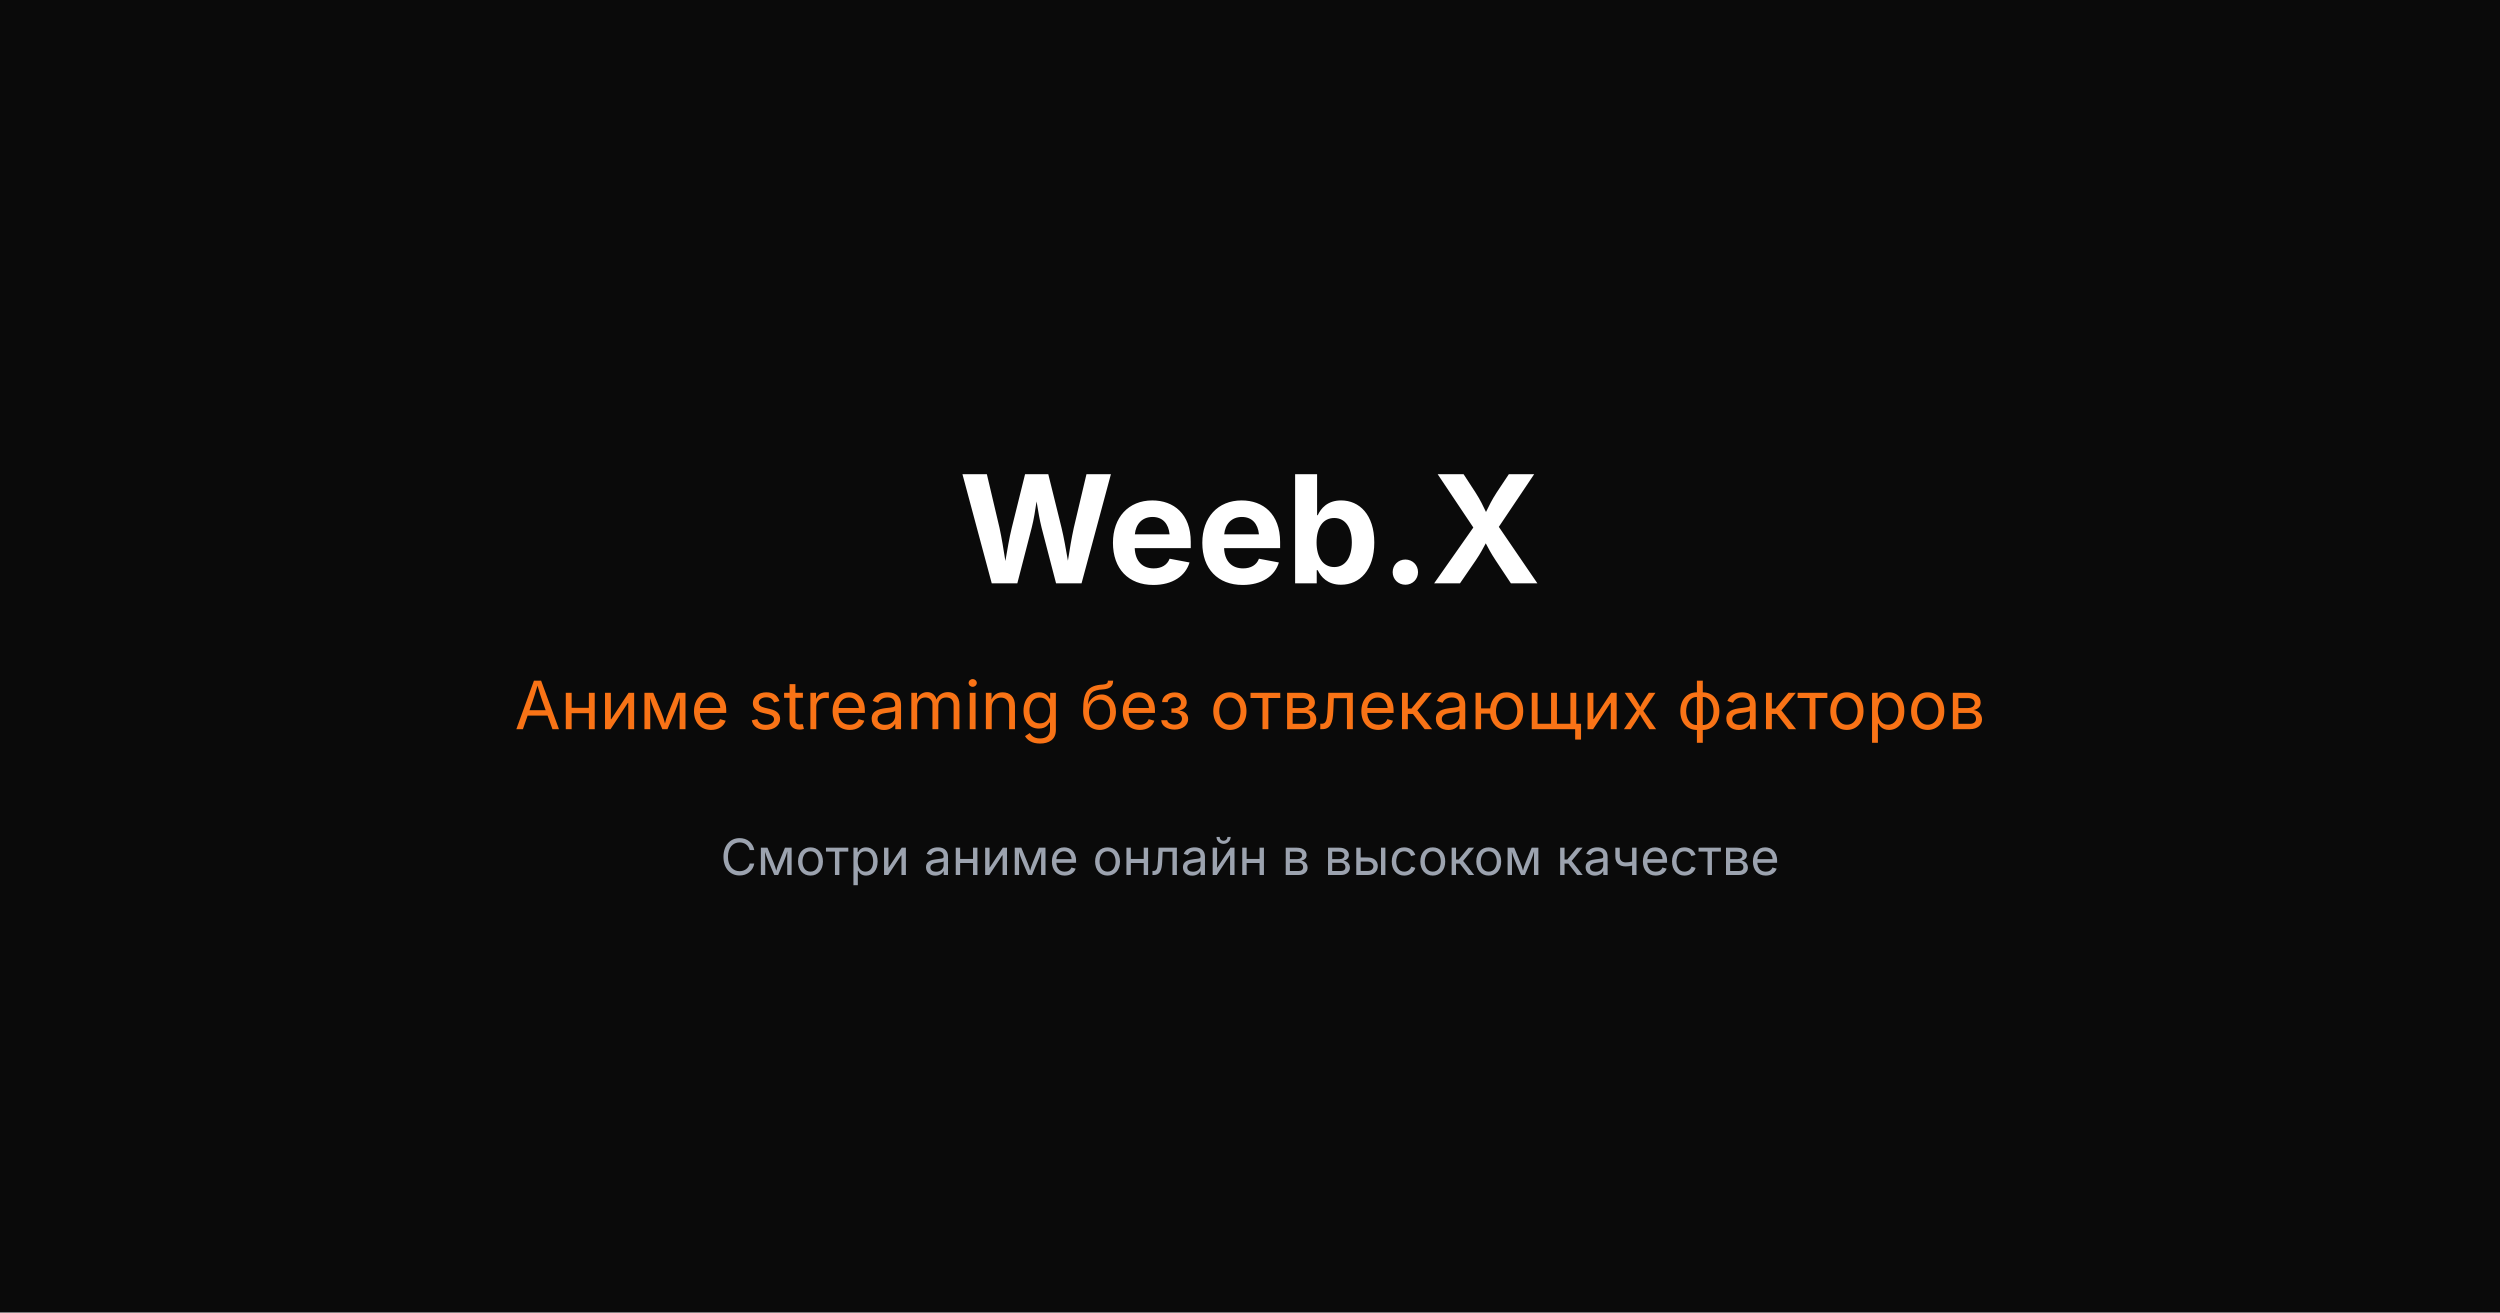
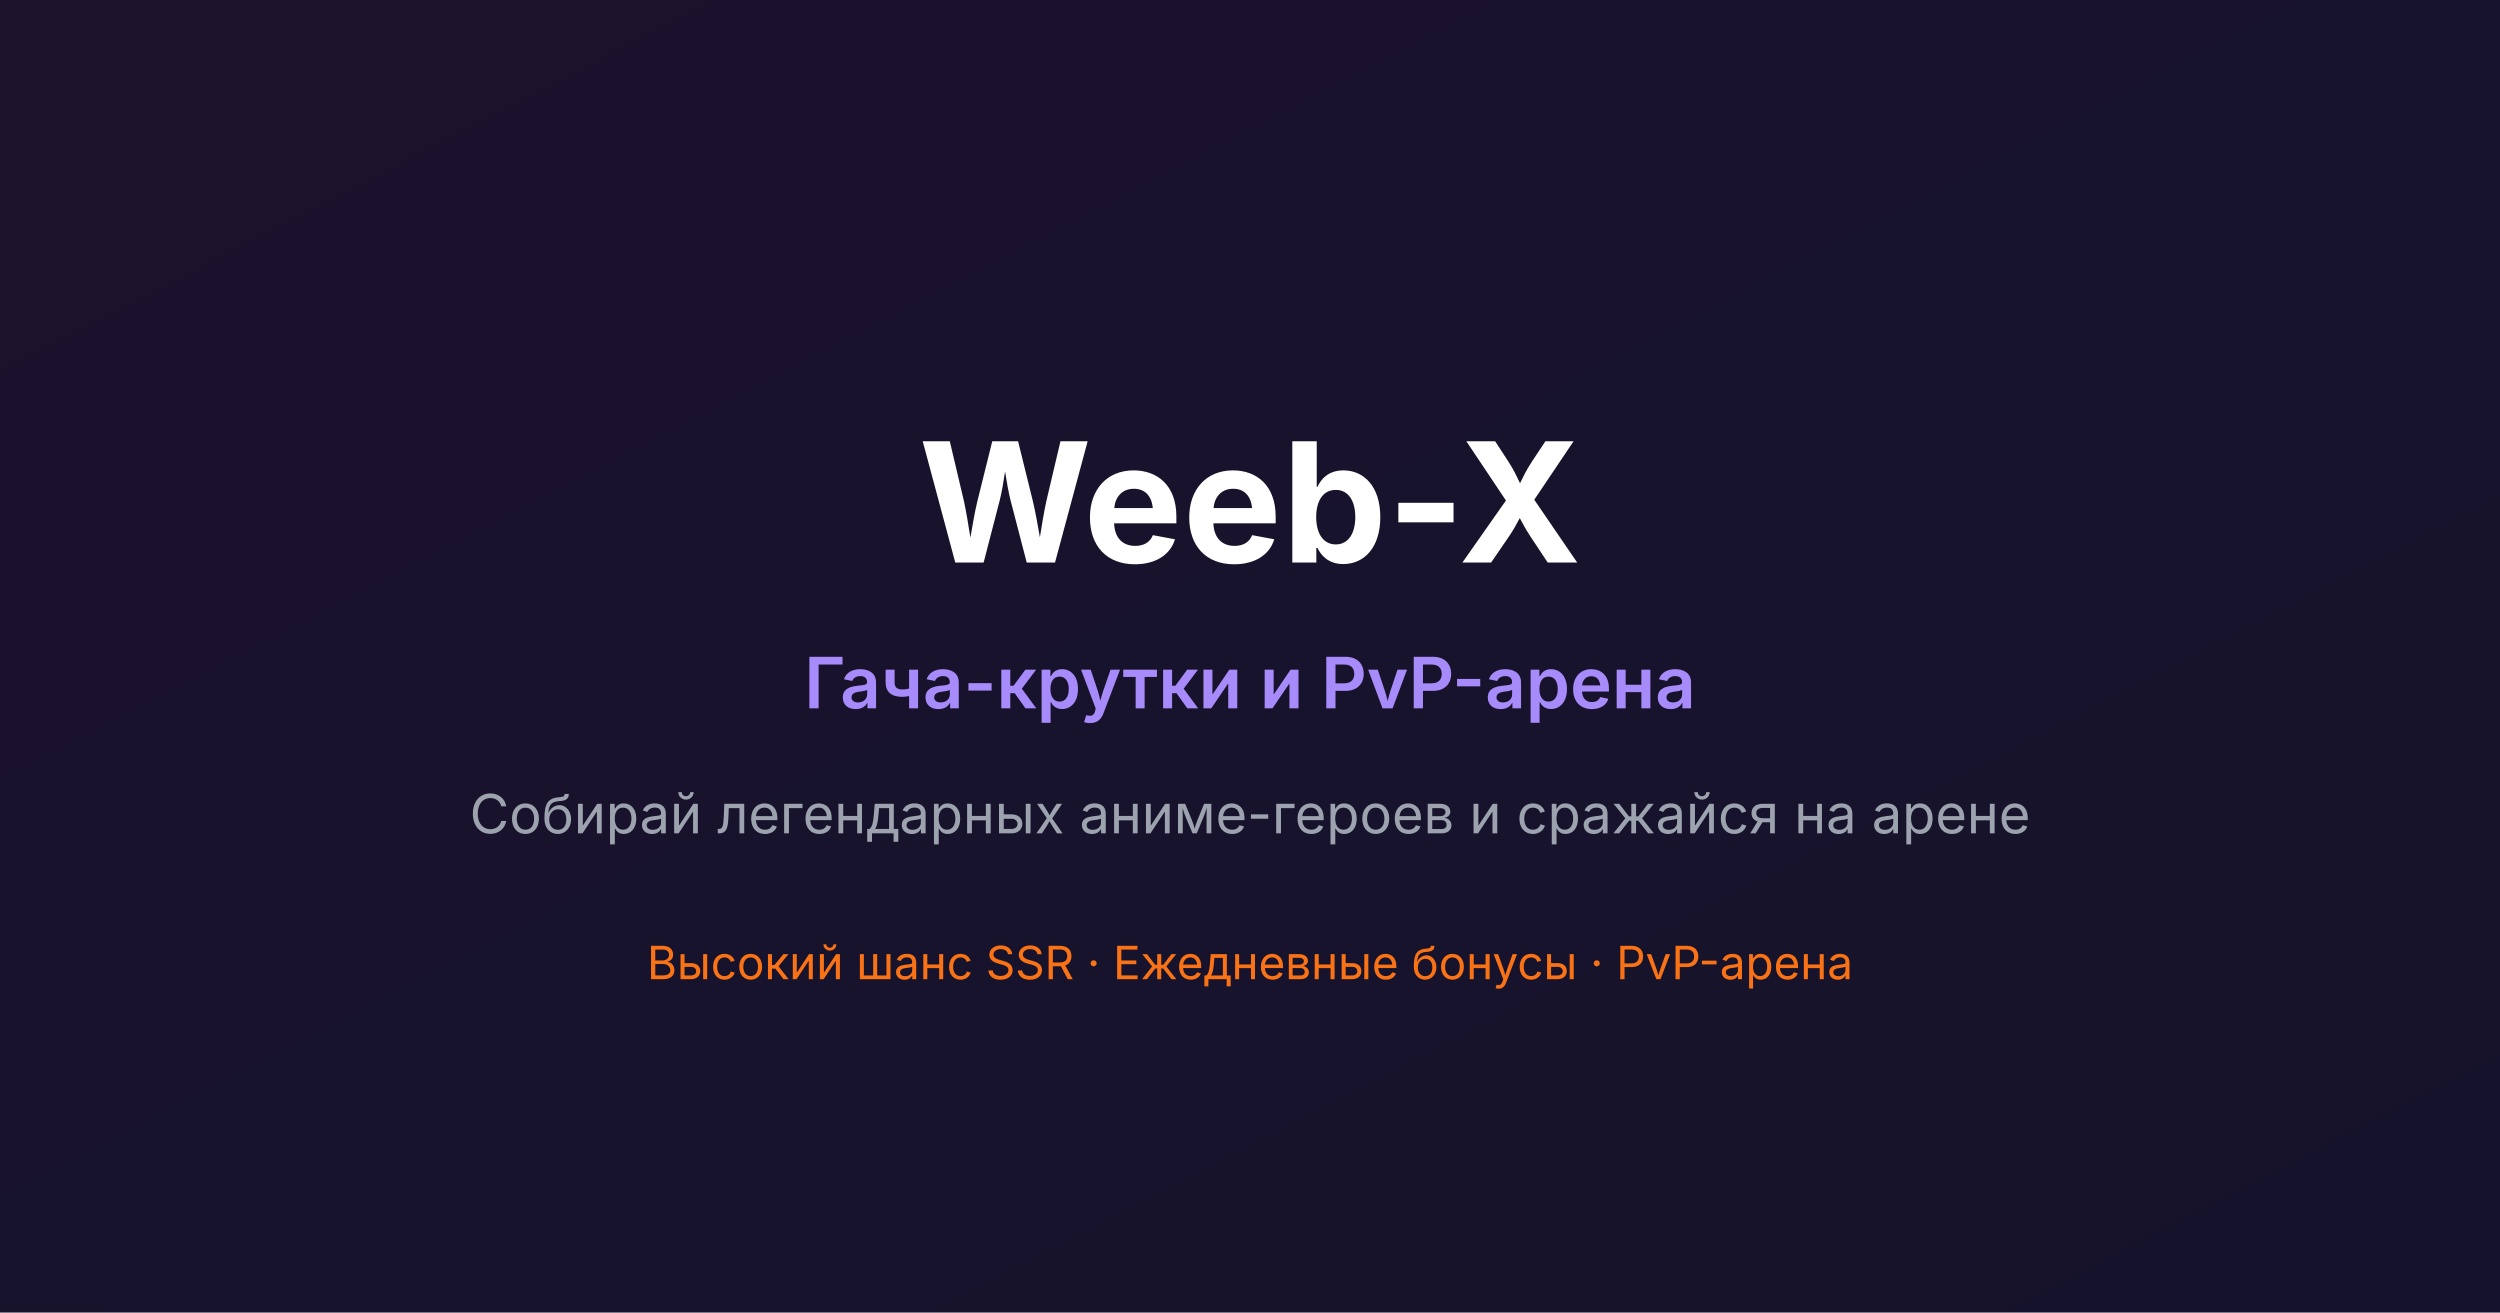
<svg xmlns="http://www.w3.org/2000/svg" width="1200" height="630" viewBox="0 0 1200 630" fill="none">
  <rect width="1200" height="630" fill="#0a0a0a" />
-   <text x="600" y="280" text-anchor="middle" fill="white" font-size="72" font-family="system-ui, -apple-system, sans-serif" font-weight="bold">Weeb.X</text>
-   <text x="600" y="350" text-anchor="middle" fill="#f97316" font-size="32" font-family="system-ui, -apple-system, sans-serif">Аниме streaming без отвлекающих факторов</text>
-   <text x="600" y="420" text-anchor="middle" fill="#9ca3af" font-size="24" font-family="system-ui, -apple-system, sans-serif">Смотри аниме онлайн в высоком качестве</text>
+   <rect x="0" y="0" width="1200" height="630" fill="url(#grad)" opacity="0.15" />
+   <defs>
+     <linearGradient id="grad" x1="0" y1="0" x2="1" y2="1">
+       <stop offset="0%" stop-color="#7c3aed" />
+       <stop offset="100%" stop-color="#4f46e5" />
+     </linearGradient>
+   </defs>
+   <text x="600" y="270" text-anchor="middle" fill="white" font-size="80" font-family="system-ui, -apple-system, sans-serif" font-weight="bold">Weeb-X</text>
+   <text x="600" y="340" text-anchor="middle" fill="#a78bfa" font-size="34" font-family="system-ui, -apple-system, sans-serif" font-weight="600">Гача-крутки и PvP-арена</text>
+   <text x="600" y="400" text-anchor="middle" fill="#9ca3af" font-size="26" font-family="system-ui, -apple-system, sans-serif">Собирай легендарных аниме-героев и сражайся на арене</text>
+   <text x="600" y="470" text-anchor="middle" fill="#f97316" font-size="22" font-family="system-ui, -apple-system, sans-serif">Высокий шанс SSR · Ежедневные бонусы · PvP-арена</text>
</svg>
